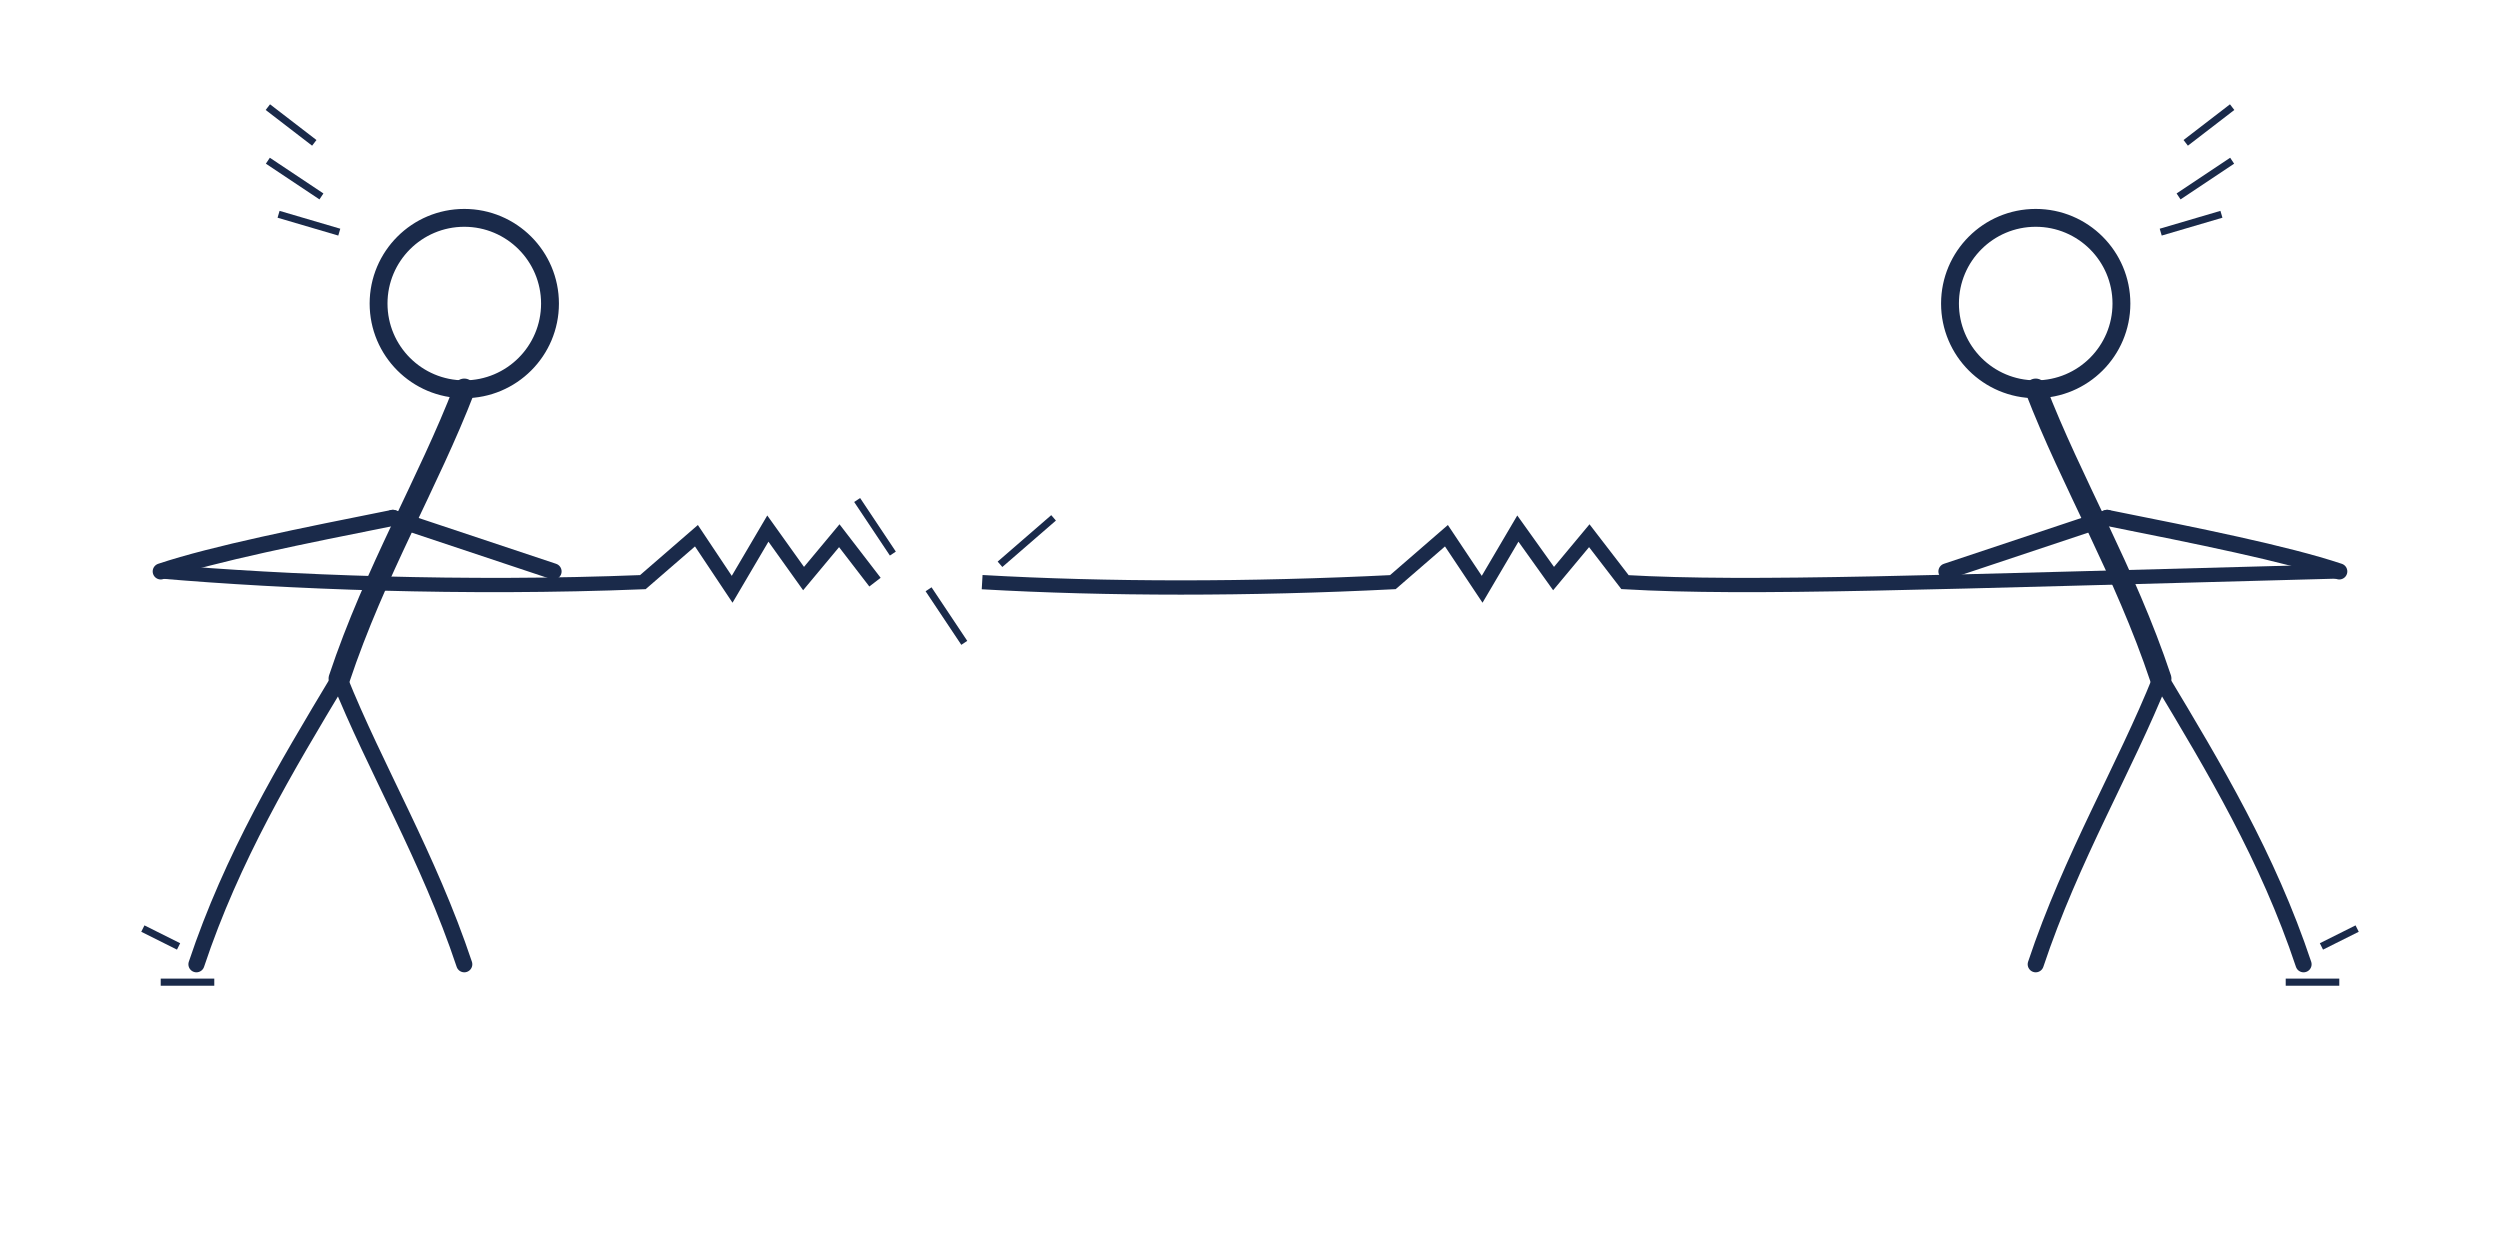
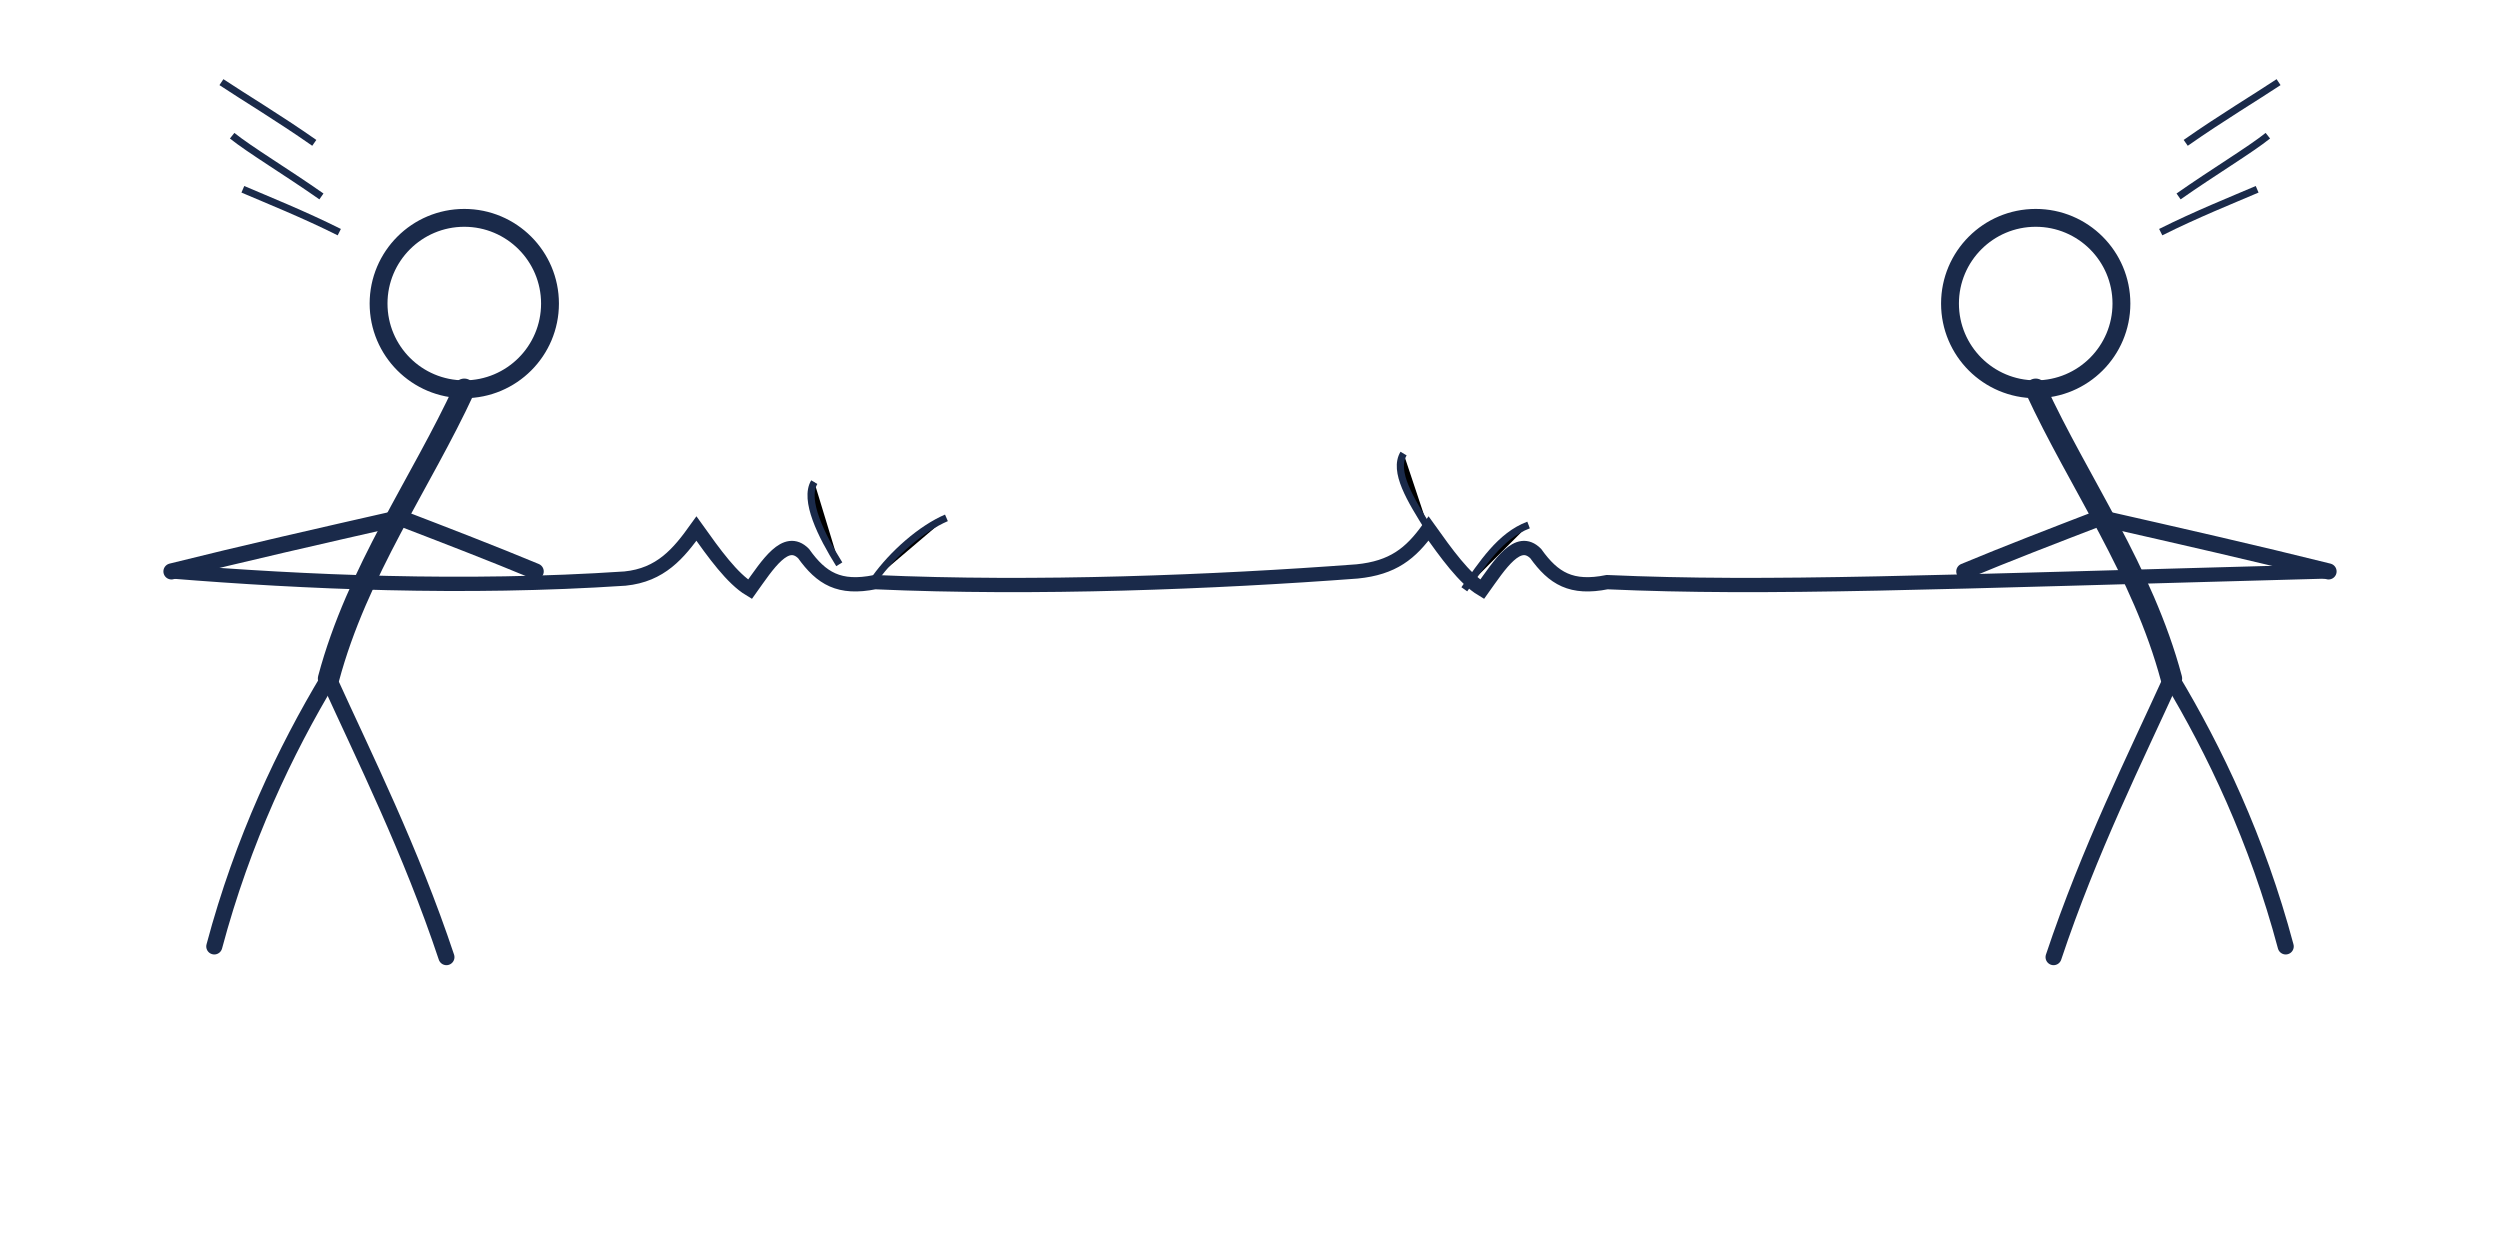
<svg xmlns="http://www.w3.org/2000/svg" viewBox="0 0 700 350" width="700" height="350">
  <defs>
    <style>
      .body-line { fill: none; stroke: #1a2a4a; stroke-linecap: round; stroke-linejoin: round; }
      .torso { stroke-width: 6; }
      .limb { stroke-width: 4.5; }
      .head { stroke-width: 5; fill: none; }
      .rope { stroke-width: 4; stroke: #1a2a4a; fill: none; }
      .tension { stroke-width: 2; stroke: #1a2a4a; }
    </style>
  </defs>
  <circle cx="130" cy="85" r="24" class="body-line head" />
-   <path d="M130 109 C120 135, 105 160, 95 190" class="body-line torso" />
-   <path d="M110 145 C85 150, 60 155, 45 160" class="body-line limb" />
-   <path d="M110 145 C125 150, 140 155, 155 160" class="body-line limb" />
-   <path d="M95 190 C80 215, 65 240, 55 270" class="body-line limb" />
-   <path d="M95 190 C105 215, 120 240, 130 270" class="body-line limb" />
-   <path d="M90 55 L75 45 M95 65 L78 60 M88 40 L75 30" class="tension" />
-   <path d="M50 265 L40 260 M60 275 L45 275" class="tension" />
+   <path d="M130 109 C118 135, 100 160, 92 190" class="body-line torso" />
+   <path d="M112 145 C90 150, 68 155, 48 160" class="body-line limb" />
+   <path d="M112 145 C125 150, 138 155, 150 160" class="body-line limb" />
+   <path d="M92 190 C80 210, 68 235, 60 265" class="body-line limb" />
+   <path d="M92 190 C102 212, 115 238, 125 268" class="body-line limb" />
+   <path d="M90 55 C80 48, 70 42, 65 38" class="tension" />
+   <path d="M95 65 C85 60, 75 56, 68 53" class="tension" />
+   <path d="M88 40 C78 33, 68 27, 62 23" class="tension" />
  <circle cx="570" cy="85" r="24" class="body-line head" />
-   <path d="M570 109 C580 135, 595 160, 605 190" class="body-line torso" />
-   <path d="M590 145 C615 150, 640 155, 655 160" class="body-line limb" />
-   <path d="M590 145 C575 150, 560 155, 545 160" class="body-line limb" />
-   <path d="M605 190 C620 215, 635 240, 645 270" class="body-line limb" />
-   <path d="M605 190 C595 215, 580 240, 570 270" class="body-line limb" />
-   <path d="M610 55 L625 45 M605 65 L622 60 M612 40 L625 30" class="tension" />
-   <path d="M650 265 L660 260 M640 275 L655 275" class="tension" />
-   <path d="M45 160 C80 163, 130 165, 180 163 L195 150 L205 165 L215 148 L225 162 L235 150 L245 163" class="rope" />
-   <path d="M275 163 C310 165, 350 165, 390 163 L405 150 L415 165 L425 148 L435 162 L445 150 L455 163 C490 165, 540 163, 655 160" class="rope" />
-   <line x1="250" y1="155" x2="240" y2="140" class="tension" />
-   <line x1="260" y1="165" x2="270" y2="180" class="tension" />
-   <line x1="280" y1="158" x2="295" y2="145" class="tension" />
+   <path d="M570 109 C582 135, 600 160, 608 190" class="body-line torso" />
+   <path d="M588 145 C610 150, 632 155, 652 160" class="body-line limb" />
+   <path d="M588 145 C575 150, 562 155, 550 160" class="body-line limb" />
+   <path d="M608 190 C620 210, 632 235, 640 265" class="body-line limb" />
+   <path d="M608 190 C598 212, 585 238, 575 268" class="body-line limb" />
+   <path d="M610 55 C620 48, 630 42, 635 38" class="tension" />
+   <path d="M605 65 C615 60, 625 56, 632 53" class="tension" />
+   <path d="M612 40 C622 33, 632 27, 638 23" class="tension" />
+   <path d="M48 160 C85 163, 130 165, 175 162             C185 161, 190 155, 195 148             C200 155, 205 162, 210 165             C215 158, 220 150, 225 155             C230 162, 235 165, 245 163             C290 165, 340 163, 380 160             C390 159, 395 155, 400 148             C405 155, 410 162, 415 165             C420 158, 425 150, 430 155             C435 162, 440 165, 450 163             C495 165, 540 163, 652 160" class="rope" />
+   <path d="M235 158 C230 150, 225 140, 228 135" class="tension" />
+   <path d="M245 162 C250 155, 258 148, 265 145" class="tension" />
+   <path d="M400 148 C395 140, 390 132, 393 127" class="tension" />
+   <path d="M410 165 C415 158, 420 150, 428 147" class="tension" />
</svg>
